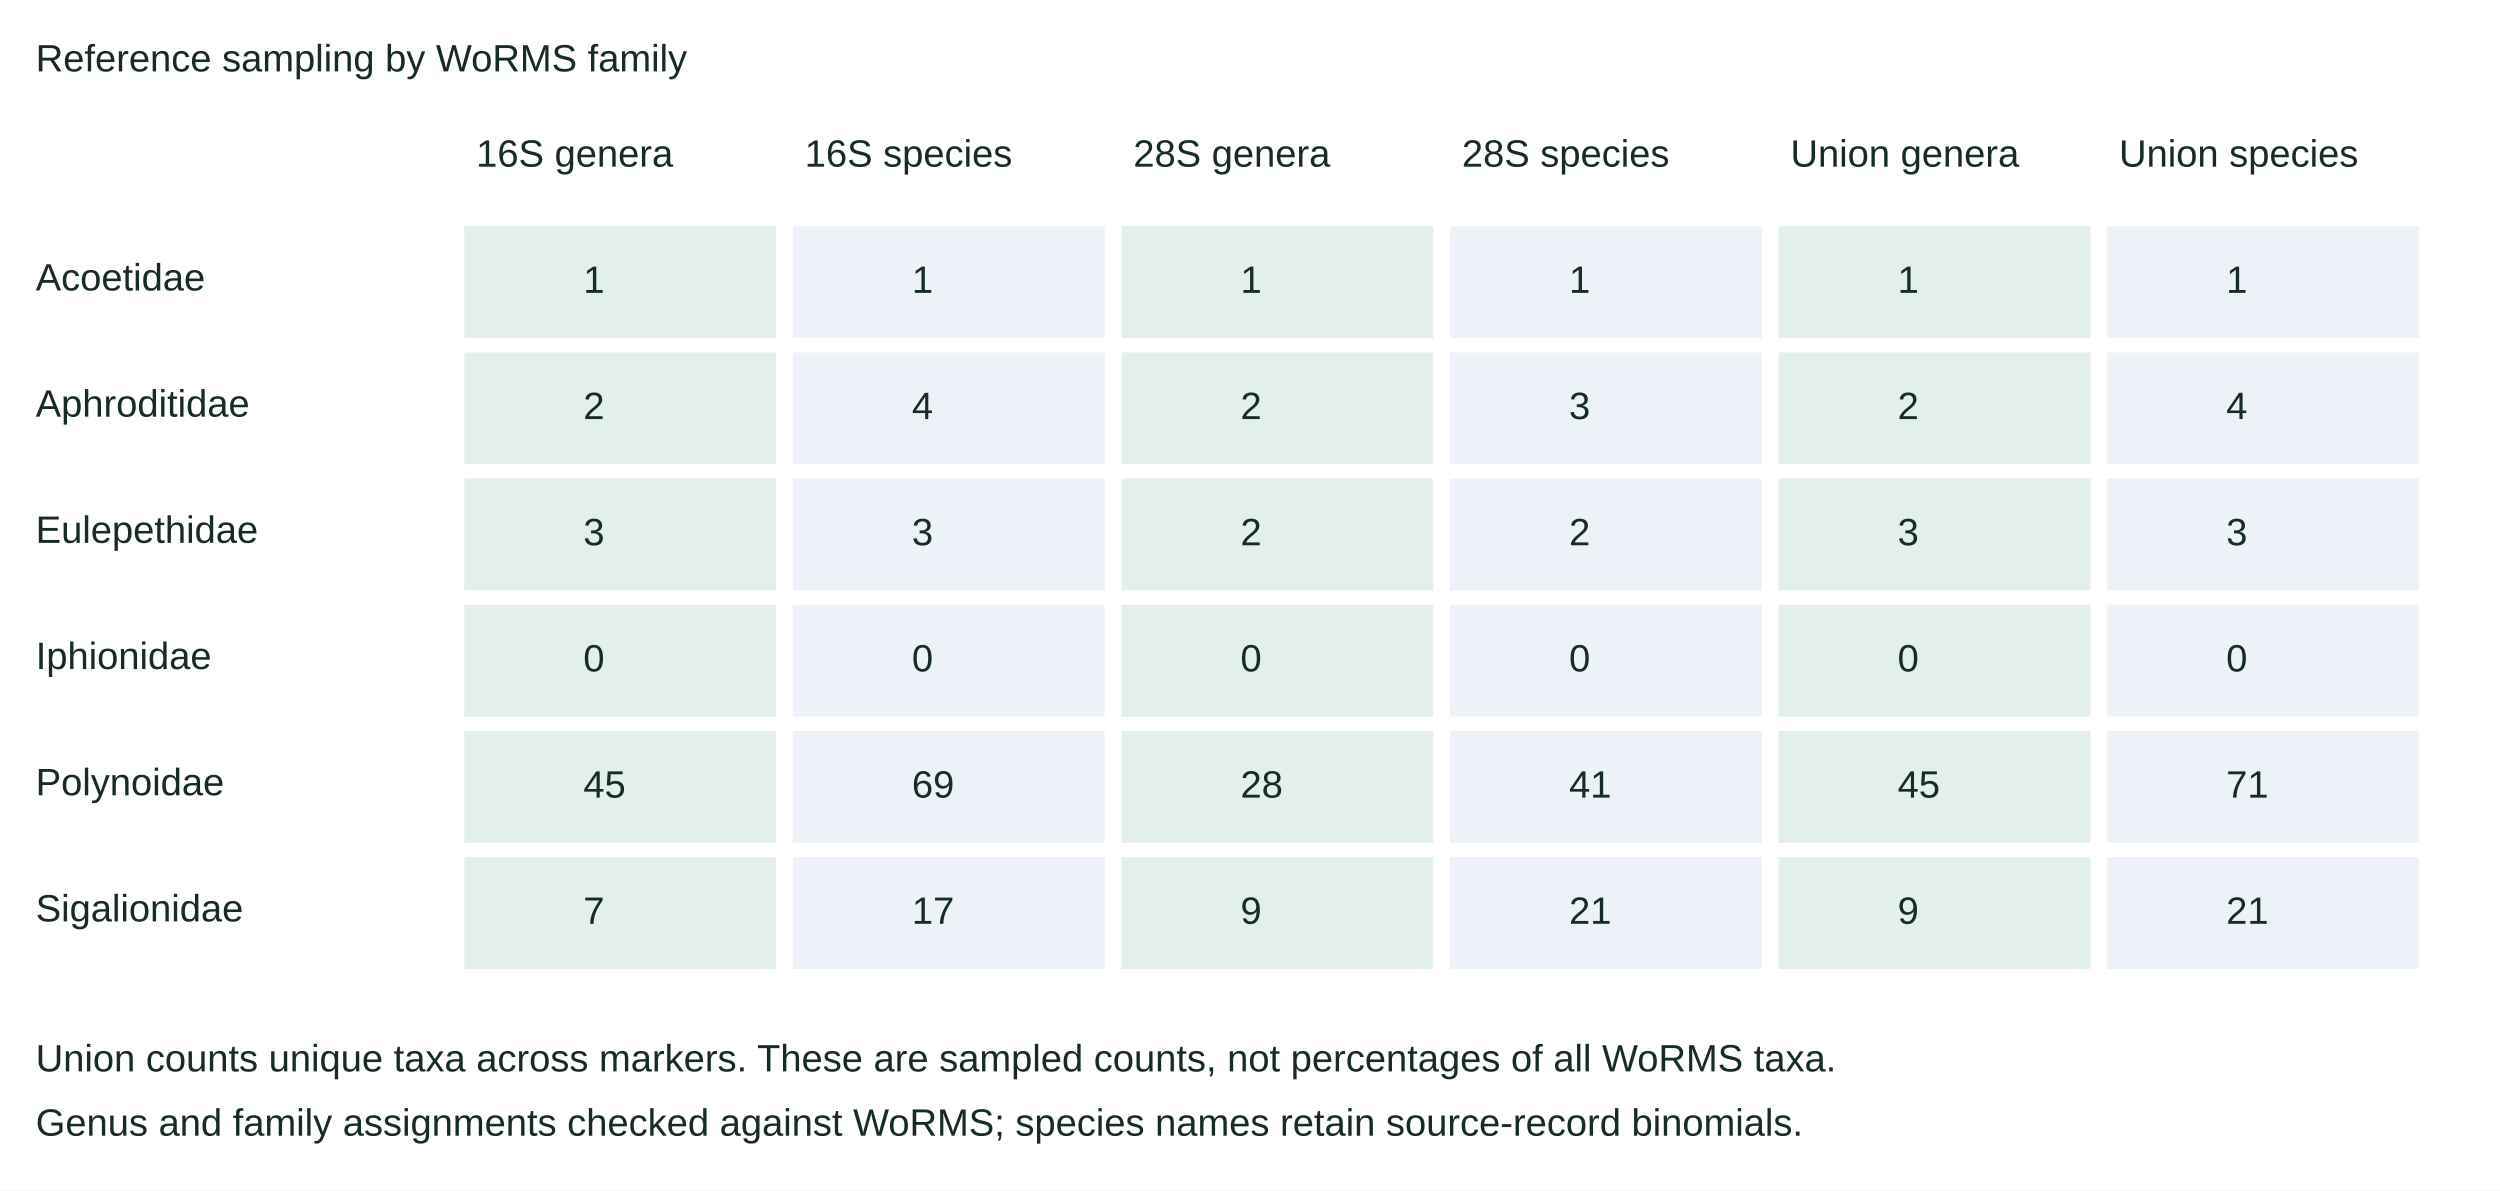
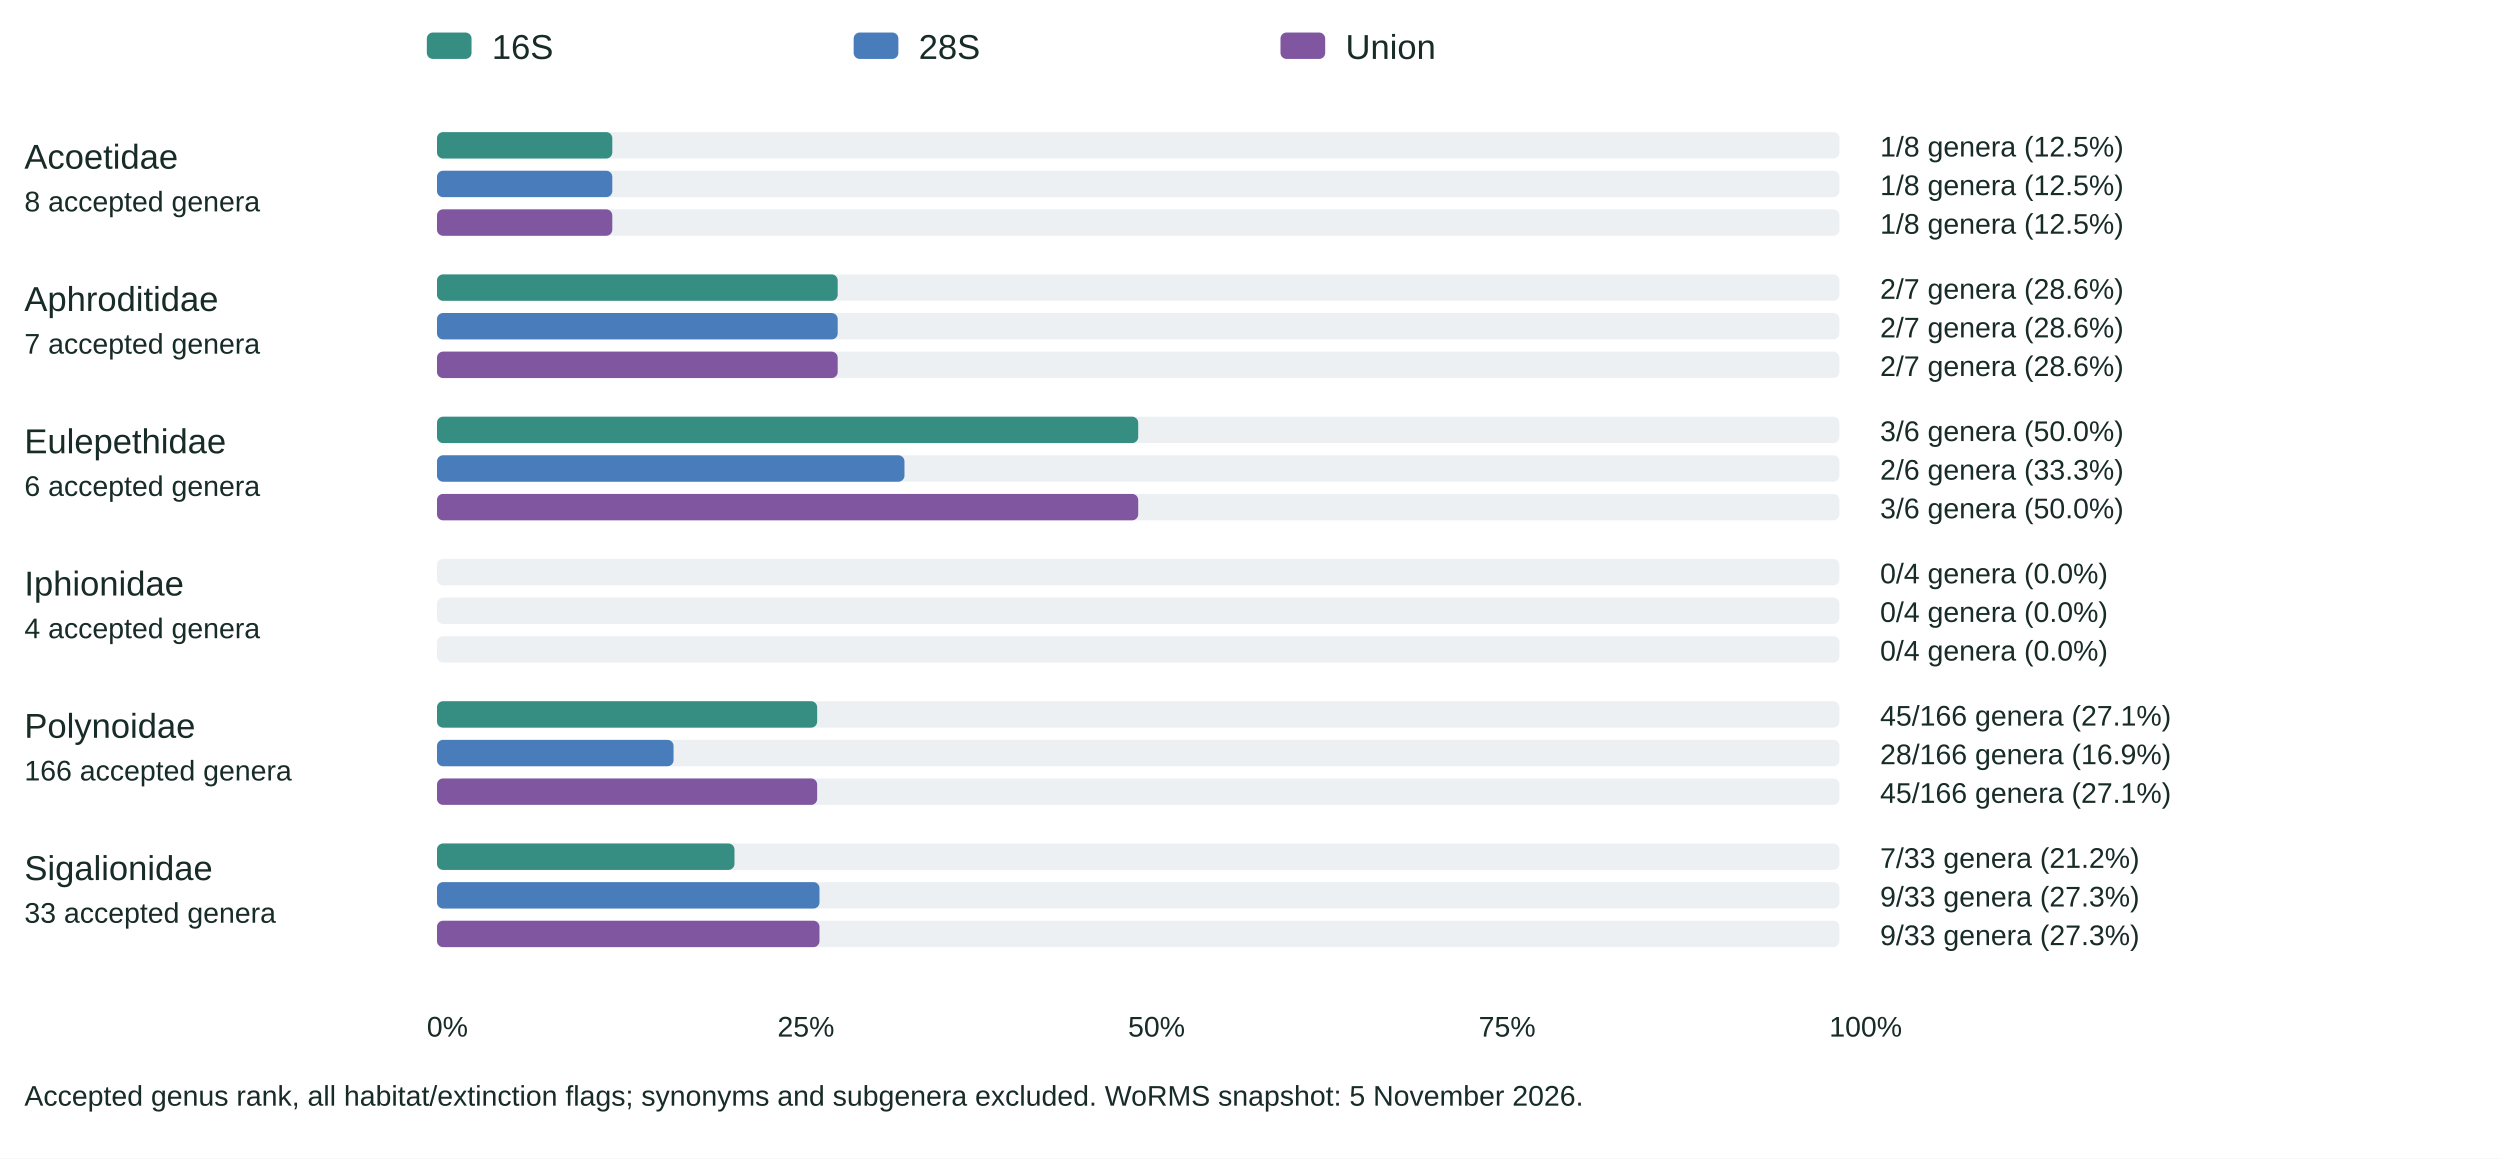
- <svg xmlns="http://www.w3.org/2000/svg" width="1050" height="500" viewBox="0 0 1050 500">
+ <svg xmlns="http://www.w3.org/2000/svg" width="1230" height="570" viewBox="0 0 1230 570">
  <rect width="100%" height="100%" fill="white" />
-   <style>text{font-family:Arial,sans-serif;fill:#172b27;font-size:16px}</style>
-   <text x="15" y="30">Reference sampling by WoRMS family</text>
-   <text x="200" y="70">16S genera</text>
-   <text x="338" y="70">16S species</text>
-   <text x="476" y="70">28S genera</text>
-   <text x="614" y="70">28S species</text>
-   <text x="752" y="70">Union genera</text>
-   <text x="890" y="70">Union species</text>
-   <text x="15" y="122">Acoetidae</text>
-   <rect x="195" y="95" width="131" height="47" fill="#e3efeb" />
-   <text x="245" y="123">1</text>
-   <rect x="333" y="95" width="131" height="47" fill="#edf2f8" />
-   <text x="383" y="123">1</text>
-   <rect x="471" y="95" width="131" height="47" fill="#e3efeb" />
-   <text x="521" y="123">1</text>
-   <rect x="609" y="95" width="131" height="47" fill="#edf2f8" />
-   <text x="659" y="123">1</text>
-   <rect x="747" y="95" width="131" height="47" fill="#e3efeb" />
-   <text x="797" y="123">1</text>
-   <rect x="885" y="95" width="131" height="47" fill="#edf2f8" />
-   <text x="935" y="123">1</text>
-   <text x="15" y="175">Aphroditidae</text>
-   <rect x="195" y="148" width="131" height="47" fill="#e3efeb" />
-   <text x="245" y="176">2</text>
-   <rect x="333" y="148" width="131" height="47" fill="#edf2f8" />
-   <text x="383" y="176">4</text>
-   <rect x="471" y="148" width="131" height="47" fill="#e3efeb" />
-   <text x="521" y="176">2</text>
-   <rect x="609" y="148" width="131" height="47" fill="#edf2f8" />
-   <text x="659" y="176">3</text>
-   <rect x="747" y="148" width="131" height="47" fill="#e3efeb" />
-   <text x="797" y="176">2</text>
-   <rect x="885" y="148" width="131" height="47" fill="#edf2f8" />
-   <text x="935" y="176">4</text>
-   <text x="15" y="228">Eulepethidae</text>
-   <rect x="195" y="201" width="131" height="47" fill="#e3efeb" />
-   <text x="245" y="229">3</text>
-   <rect x="333" y="201" width="131" height="47" fill="#edf2f8" />
-   <text x="383" y="229">3</text>
-   <rect x="471" y="201" width="131" height="47" fill="#e3efeb" />
-   <text x="521" y="229">2</text>
-   <rect x="609" y="201" width="131" height="47" fill="#edf2f8" />
-   <text x="659" y="229">2</text>
-   <rect x="747" y="201" width="131" height="47" fill="#e3efeb" />
-   <text x="797" y="229">3</text>
-   <rect x="885" y="201" width="131" height="47" fill="#edf2f8" />
-   <text x="935" y="229">3</text>
-   <text x="15" y="281">Iphionidae</text>
-   <rect x="195" y="254" width="131" height="47" fill="#e3efeb" />
-   <text x="245" y="282">0</text>
-   <rect x="333" y="254" width="131" height="47" fill="#edf2f8" />
-   <text x="383" y="282">0</text>
-   <rect x="471" y="254" width="131" height="47" fill="#e3efeb" />
-   <text x="521" y="282">0</text>
-   <rect x="609" y="254" width="131" height="47" fill="#edf2f8" />
-   <text x="659" y="282">0</text>
-   <rect x="747" y="254" width="131" height="47" fill="#e3efeb" />
-   <text x="797" y="282">0</text>
-   <rect x="885" y="254" width="131" height="47" fill="#edf2f8" />
-   <text x="935" y="282">0</text>
-   <text x="15" y="334">Polynoidae</text>
-   <rect x="195" y="307" width="131" height="47" fill="#e3efeb" />
-   <text x="245" y="335">45</text>
-   <rect x="333" y="307" width="131" height="47" fill="#edf2f8" />
-   <text x="383" y="335">69</text>
-   <rect x="471" y="307" width="131" height="47" fill="#e3efeb" />
-   <text x="521" y="335">28</text>
-   <rect x="609" y="307" width="131" height="47" fill="#edf2f8" />
-   <text x="659" y="335">41</text>
-   <rect x="747" y="307" width="131" height="47" fill="#e3efeb" />
-   <text x="797" y="335">45</text>
-   <rect x="885" y="307" width="131" height="47" fill="#edf2f8" />
-   <text x="935" y="335">71</text>
-   <text x="15" y="387">Sigalionidae</text>
-   <rect x="195" y="360" width="131" height="47" fill="#e3efeb" />
-   <text x="245" y="388">7</text>
-   <rect x="333" y="360" width="131" height="47" fill="#edf2f8" />
-   <text x="383" y="388">17</text>
-   <rect x="471" y="360" width="131" height="47" fill="#e3efeb" />
-   <text x="521" y="388">9</text>
-   <rect x="609" y="360" width="131" height="47" fill="#edf2f8" />
-   <text x="659" y="388">21</text>
-   <rect x="747" y="360" width="131" height="47" fill="#e3efeb" />
-   <text x="797" y="388">9</text>
-   <rect x="885" y="360" width="131" height="47" fill="#edf2f8" />
-   <text x="935" y="388">21</text>
-   <text x="15" y="450">Union counts unique taxa across markers. These are sampled counts, not percentages of all WoRMS taxa.</text>
-   <text x="15" y="477">Genus and family assignments checked against WoRMS; species names retain source-record binomials.</text>
+   <style>text{font-family:Arial,sans-serif;fill:#172b27;font-size:17px}.small{font-size:14px}</style>
+   <rect x="210" y="16" width="22" height="13" rx="3" fill="#368e83" />
+   <text x="242" y="29">16S</text>
+   <rect x="420" y="16" width="22" height="13" rx="3" fill="#497cba" />
+   <text x="452" y="29">28S</text>
+   <rect x="630" y="16" width="22" height="13" rx="3" fill="#8056a0" />
+   <text x="662" y="29">Union</text>
+   <text x="12" y="83">Acoetidae</text>
+   <text x="12" y="104" class="small">8 accepted genera</text>
+   <rect x="215" y="65" width="690" height="13" rx="3" fill="#edf0f2" />
+   <rect x="215" y="65" width="86.25" height="13" rx="3" fill="#368e83" />
+   <text x="925" y="77" class="small">1/8 genera (12.5%)</text>
+   <rect x="215" y="84" width="690" height="13" rx="3" fill="#edf0f2" />
+   <rect x="215" y="84" width="86.25" height="13" rx="3" fill="#497cba" />
+   <text x="925" y="96" class="small">1/8 genera (12.5%)</text>
+   <rect x="215" y="103" width="690" height="13" rx="3" fill="#edf0f2" />
+   <rect x="215" y="103" width="86.25" height="13" rx="3" fill="#8056a0" />
+   <text x="925" y="115" class="small">1/8 genera (12.5%)</text>
+   <text x="12" y="153">Aphroditidae</text>
+   <text x="12" y="174" class="small">7 accepted genera</text>
+   <rect x="215" y="135" width="690" height="13" rx="3" fill="#edf0f2" />
+   <rect x="215" y="135" width="197.143" height="13" rx="3" fill="#368e83" />
+   <text x="925" y="147" class="small">2/7 genera (28.6%)</text>
+   <rect x="215" y="154" width="690" height="13" rx="3" fill="#edf0f2" />
+   <rect x="215" y="154" width="197.143" height="13" rx="3" fill="#497cba" />
+   <text x="925" y="166" class="small">2/7 genera (28.6%)</text>
+   <rect x="215" y="173" width="690" height="13" rx="3" fill="#edf0f2" />
+   <rect x="215" y="173" width="197.143" height="13" rx="3" fill="#8056a0" />
+   <text x="925" y="185" class="small">2/7 genera (28.6%)</text>
+   <text x="12" y="223">Eulepethidae</text>
+   <text x="12" y="244" class="small">6 accepted genera</text>
+   <rect x="215" y="205" width="690" height="13" rx="3" fill="#edf0f2" />
+   <rect x="215" y="205" width="345.0" height="13" rx="3" fill="#368e83" />
+   <text x="925" y="217" class="small">3/6 genera (50.0%)</text>
+   <rect x="215" y="224" width="690" height="13" rx="3" fill="#edf0f2" />
+   <rect x="215" y="224" width="230.0" height="13" rx="3" fill="#497cba" />
+   <text x="925" y="236" class="small">2/6 genera (33.3%)</text>
+   <rect x="215" y="243" width="690" height="13" rx="3" fill="#edf0f2" />
+   <rect x="215" y="243" width="345.0" height="13" rx="3" fill="#8056a0" />
+   <text x="925" y="255" class="small">3/6 genera (50.0%)</text>
+   <text x="12" y="293">Iphionidae</text>
+   <text x="12" y="314" class="small">4 accepted genera</text>
+   <rect x="215" y="275" width="690" height="13" rx="3" fill="#edf0f2" />
+   <rect x="215" y="275" width="0.0" height="13" rx="3" fill="#368e83" />
+   <text x="925" y="287" class="small">0/4 genera (0.0%)</text>
+   <rect x="215" y="294" width="690" height="13" rx="3" fill="#edf0f2" />
+   <rect x="215" y="294" width="0.0" height="13" rx="3" fill="#497cba" />
+   <text x="925" y="306" class="small">0/4 genera (0.0%)</text>
+   <rect x="215" y="313" width="690" height="13" rx="3" fill="#edf0f2" />
+   <rect x="215" y="313" width="0.0" height="13" rx="3" fill="#8056a0" />
+   <text x="925" y="325" class="small">0/4 genera (0.0%)</text>
+   <text x="12" y="363">Polynoidae</text>
+   <text x="12" y="384" class="small">166 accepted genera</text>
+   <rect x="215" y="345" width="690" height="13" rx="3" fill="#edf0f2" />
+   <rect x="215" y="345" width="187.048" height="13" rx="3" fill="#368e83" />
+   <text x="925" y="357" class="small">45/166 genera (27.1%)</text>
+   <rect x="215" y="364" width="690" height="13" rx="3" fill="#edf0f2" />
+   <rect x="215" y="364" width="116.386" height="13" rx="3" fill="#497cba" />
+   <text x="925" y="376" class="small">28/166 genera (16.9%)</text>
+   <rect x="215" y="383" width="690" height="13" rx="3" fill="#edf0f2" />
+   <rect x="215" y="383" width="187.048" height="13" rx="3" fill="#8056a0" />
+   <text x="925" y="395" class="small">45/166 genera (27.1%)</text>
+   <text x="12" y="433">Sigalionidae</text>
+   <text x="12" y="454" class="small">33 accepted genera</text>
+   <rect x="215" y="415" width="690" height="13" rx="3" fill="#edf0f2" />
+   <rect x="215" y="415" width="146.364" height="13" rx="3" fill="#368e83" />
+   <text x="925" y="427" class="small">7/33 genera (21.2%)</text>
+   <rect x="215" y="434" width="690" height="13" rx="3" fill="#edf0f2" />
+   <rect x="215" y="434" width="188.182" height="13" rx="3" fill="#497cba" />
+   <text x="925" y="446" class="small">9/33 genera (27.3%)</text>
+   <rect x="215" y="453" width="690" height="13" rx="3" fill="#edf0f2" />
+   <rect x="215" y="453" width="188.182" height="13" rx="3" fill="#8056a0" />
+   <text x="925" y="465" class="small">9/33 genera (27.3%)</text>
+   <text x="210.0" y="510" class="small">0%</text>
+   <text x="382.5" y="510" class="small">25%</text>
+   <text x="555.0" y="510" class="small">50%</text>
+   <text x="727.5" y="510" class="small">75%</text>
+   <text x="900.0" y="510" class="small">100%</text>
+   <text x="12" y="544" class="small">Accepted genus rank, all habitat/extinction flags; synonyms and subgenera excluded. WoRMS snapshot: 5 November 2026.</text>
</svg>
